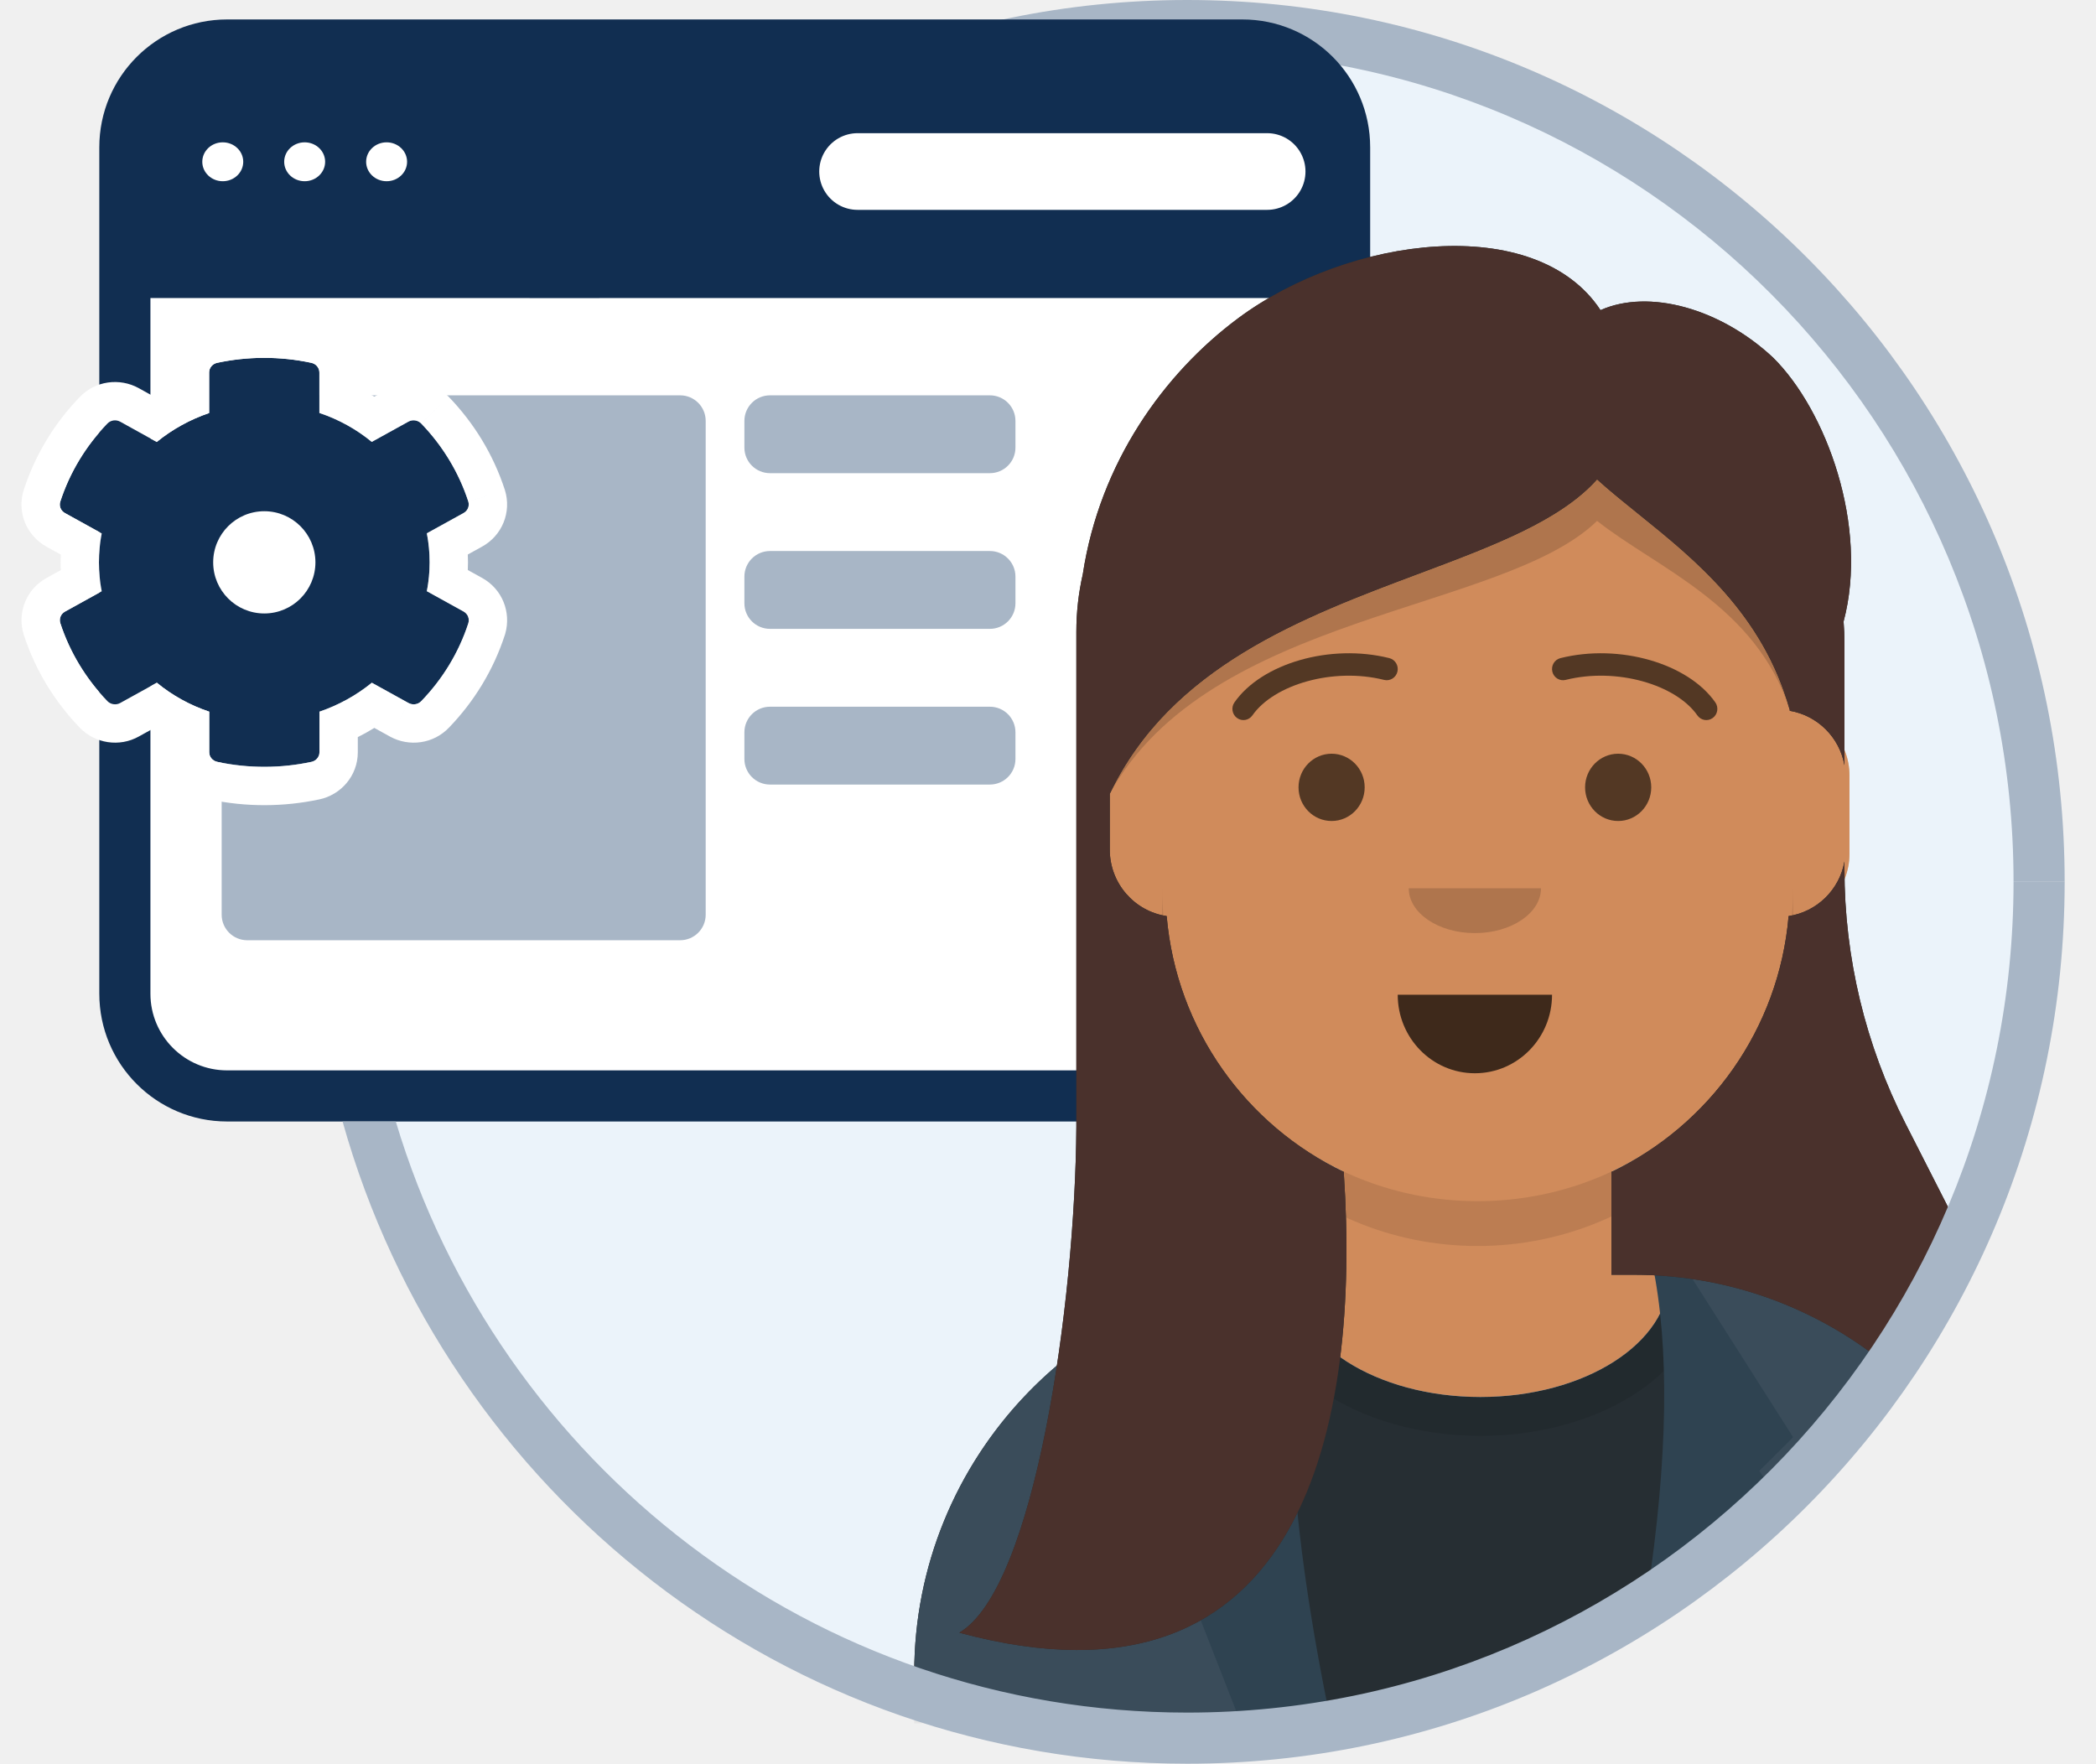
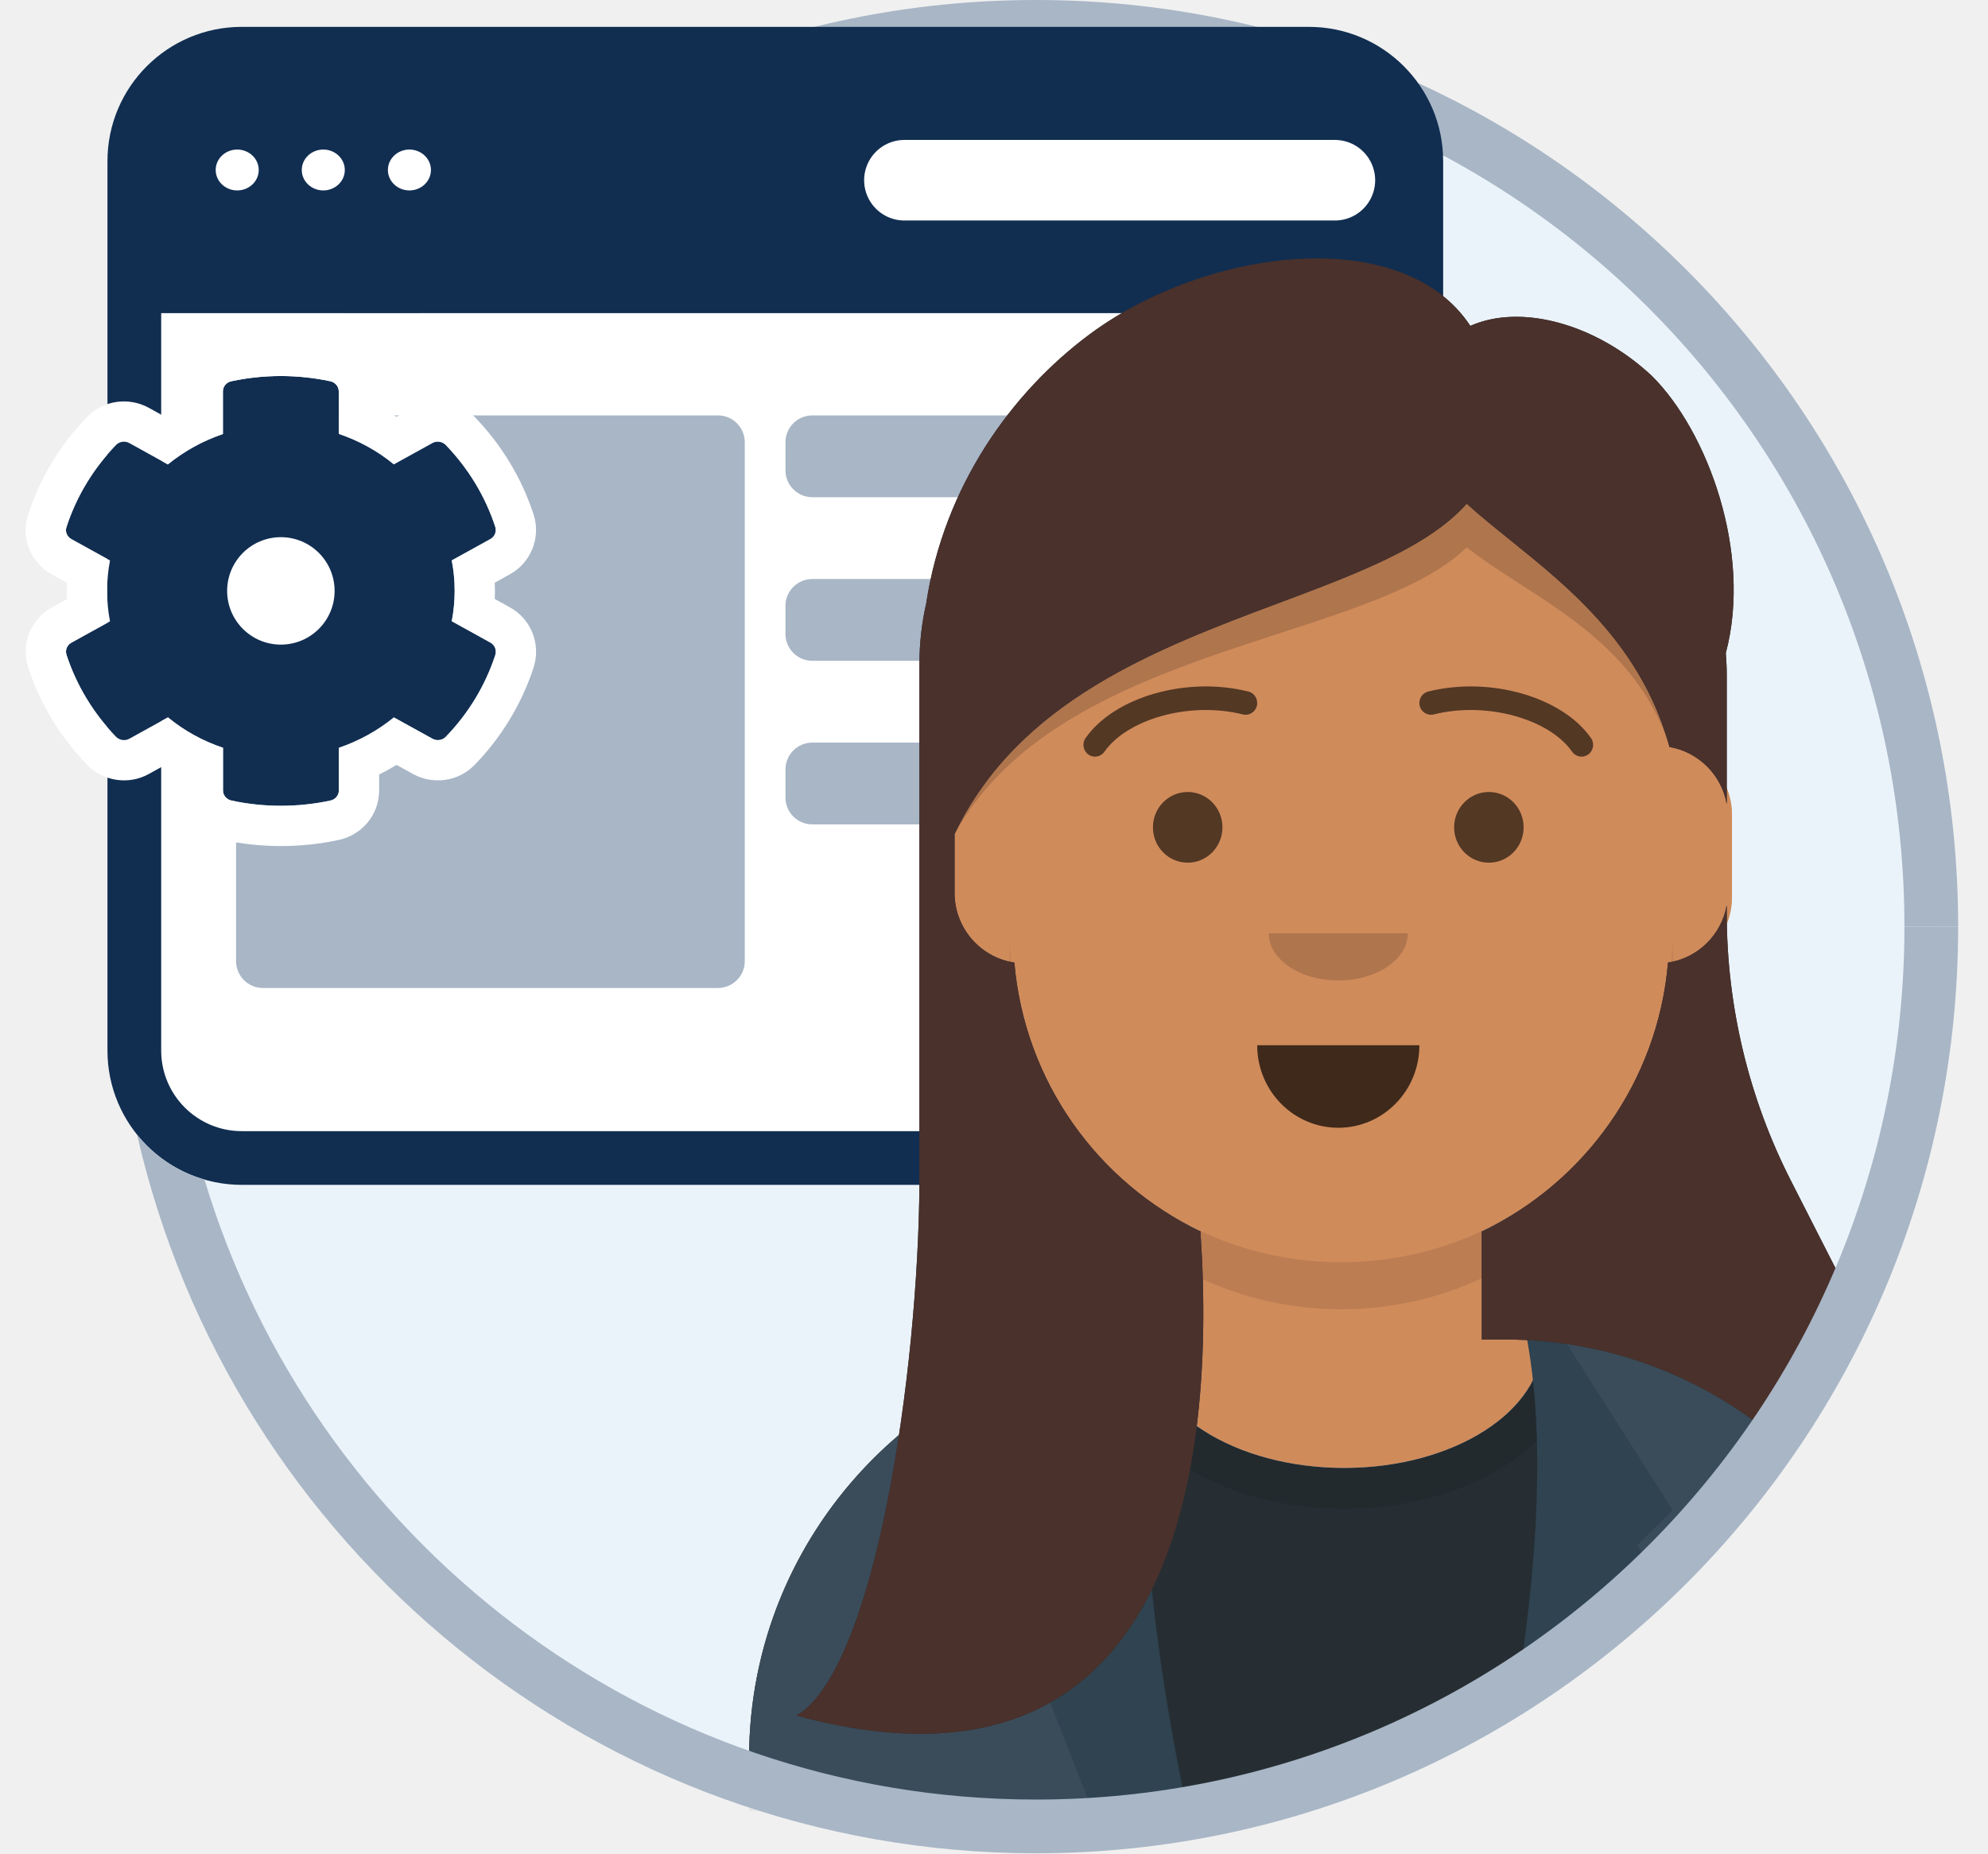
- <svg xmlns="http://www.w3.org/2000/svg" width="82" height="69" viewBox="0 0 82 69" fill="none">
-   <ellipse cx="46.446" cy="34.5" rx="33.327" ry="33.5" fill="#EBF3FA" />
-   <path fill-rule="evenodd" clip-rule="evenodd" d="M12.119 34.5C12.119 15.451 27.483 0 46.446 0C65.41 0 80.774 15.451 80.774 34.5H78.774C78.774 16.546 64.295 2 46.446 2C28.597 2 14.119 16.546 14.119 34.5H12.119Z" fill="#A8B6C6" />
-   <path d="M4.885 11.659H51.846V37.874C51.846 40.636 49.607 42.874 46.846 42.874H9.885C7.123 42.874 4.885 40.636 4.885 37.874V11.659Z" fill="white" />
-   <rect x="4.885" y="1.761" width="47.719" height="41.114" rx="4" stroke="#112E51" stroke-width="2" />
-   <path d="M4.885 6.761C4.885 4 7.124 1.761 9.885 1.761H47.604C50.365 1.761 52.604 4 52.604 6.761V11.659H4.885V6.761Z" fill="#112E51" />
-   <ellipse cx="8.715" cy="6.329" rx="0.801" ry="0.761" fill="white" />
-   <ellipse cx="11.919" cy="6.329" rx="0.801" ry="0.761" fill="white" />
-   <ellipse cx="15.125" cy="6.329" rx="0.801" ry="0.761" fill="white" />
-   <path d="M33.55 6.71H49.573" stroke="white" stroke-width="3" stroke-linecap="round" />
-   <rect width="18.936" height="21.318" rx="1" transform="matrix(1 0 0 -1 8.67212 36.7841)" fill="#A8B6C6" />
-   <rect width="10.604" height="3.045" rx="1" transform="matrix(1 0 0 -1 29.1226 30.6932)" fill="#A8B6C6" />
-   <rect width="10.604" height="3.045" rx="1" transform="matrix(1 0 0 -1 29.1226 24.6021)" fill="#A8B6C6" />
-   <rect width="10.604" height="3.045" rx="1" transform="matrix(1 0 0 -1 29.1226 18.5113)" fill="#A8B6C6" />
-   <mask id="path-14-outside-1" maskUnits="userSpaceOnUse" x="0.34" y="12" width="20" height="20" fill="black">
-     <rect fill="white" x="0.34" y="12" width="20" height="20" />
-     <path d="M18.136 23.923L16.7 23.129C16.845 22.381 16.845 21.613 16.7 20.864L18.136 20.071C18.301 19.981 18.375 19.794 18.321 19.619C17.947 18.471 17.31 17.432 16.478 16.568C16.35 16.436 16.141 16.403 15.979 16.494L14.544 17.287C13.941 16.79 13.246 16.407 12.495 16.155V14.571C12.495 14.39 12.363 14.232 12.178 14.194C10.941 13.929 9.674 13.942 8.498 14.194C8.313 14.232 8.182 14.39 8.182 14.571V16.158C7.434 16.413 6.739 16.797 6.133 17.29L4.701 16.497C4.536 16.407 4.33 16.436 4.202 16.571C3.37 17.432 2.733 18.471 2.359 19.623C2.302 19.797 2.379 19.984 2.544 20.074L3.98 20.868C3.835 21.616 3.835 22.384 3.98 23.132L2.544 23.926C2.379 24.016 2.305 24.203 2.359 24.377C2.733 25.526 3.37 26.564 4.202 27.429C4.33 27.561 4.539 27.593 4.701 27.503L6.136 26.71C6.739 27.206 7.434 27.59 8.185 27.842V29.429C8.185 29.61 8.316 29.768 8.502 29.806C9.738 30.071 11.005 30.058 12.181 29.806C12.367 29.768 12.498 29.61 12.498 29.429V27.842C13.246 27.587 13.941 27.203 14.547 26.71L15.982 27.503C16.148 27.593 16.353 27.564 16.481 27.429C17.314 26.568 17.95 25.529 18.324 24.377C18.375 24.2 18.301 24.013 18.136 23.923Z" />
+ <svg xmlns="http://www.w3.org/2000/svg" width="74" height="69" viewBox="0 0 74 69" fill="none">
+   <ellipse cx="38.561" cy="34.5" rx="33.327" ry="33.5" fill="#EBF3FA" />
+   <path fill-rule="evenodd" clip-rule="evenodd" d="M4.234 34.5C4.234 15.451 19.598 0 38.561 0C57.525 0 72.889 15.451 72.889 34.5H70.889C70.889 16.546 56.41 2 38.561 2C20.712 2 6.234 16.546 6.234 34.5H4.234Z" fill="#A8B6C6" />
+   <path d="M5 11.659H51.961V37.875C51.961 40.636 49.722 42.875 46.961 42.875H10C7.238 42.875 5 40.636 5 37.875V11.659Z" fill="white" />
+   <path fill-rule="evenodd" clip-rule="evenodd" d="M4 6C4 3.239 6.239 1 9 1H48.719C51.48 1 53.719 3.239 53.719 6V39.114C53.719 41.875 51.48 44.114 48.719 44.114H9C6.239 44.114 4 41.875 4 39.114V6ZM9 3C7.343 3 6 4.343 6 6V39.114C6 40.77 7.343 42.114 9 42.114H48.719C50.376 42.114 51.719 40.77 51.719 39.114V6C51.719 4.343 50.376 3 48.719 3H9Z" fill="#112E51" />
+   <path d="M5 6.761C5 4 7.239 1.761 10 1.761H47.719C50.48 1.761 52.719 4 52.719 6.761V11.659H5V6.761Z" fill="#112E51" />
+   <ellipse cx="8.83" cy="6.329" rx="0.801" ry="0.761" fill="white" />
+   <ellipse cx="12.034" cy="6.329" rx="0.801" ry="0.761" fill="white" />
+   <ellipse cx="15.24" cy="6.329" rx="0.801" ry="0.761" fill="white" />
+   <path d="M33.666 6.71H49.688" stroke="white" stroke-width="3" stroke-linecap="round" />
+   <rect width="18.936" height="21.318" rx="1" transform="matrix(1 0 0 -1 8.78711 36.7842)" fill="#A8B6C6" />
+   <rect width="10.604" height="3.045" rx="1" transform="matrix(1 0 0 -1 29.2375 30.6932)" fill="#A8B6C6" />
+   <rect width="10.604" height="3.045" rx="1" transform="matrix(1 0 0 -1 29.2375 24.6022)" fill="#A8B6C6" />
+   <rect width="10.604" height="3.045" rx="1" transform="matrix(1 0 0 -1 29.2375 18.5114)" fill="#A8B6C6" />
+   <mask id="path-14-outside-1" maskUnits="userSpaceOnUse" x="0.455" y="12" width="20" height="20" fill="black">
+     <rect fill="white" x="0.455" y="12" width="20" height="20" />
+     <path d="M18.251 23.923L16.815 23.129C16.96 22.381 16.96 21.613 16.815 20.864L18.251 20.071C18.416 19.981 18.49 19.794 18.436 19.619C18.062 18.471 17.425 17.432 16.593 16.568C16.465 16.436 16.256 16.403 16.094 16.494L14.659 17.287C14.055 16.79 13.361 16.407 12.61 16.155V14.571C12.61 14.39 12.478 14.232 12.293 14.194C11.056 13.929 9.789 13.942 8.613 14.194C8.428 14.232 8.297 14.39 8.297 14.571V16.158C7.549 16.413 6.854 16.797 6.248 17.29L4.816 16.497C4.651 16.407 4.445 16.436 4.317 16.571C3.485 17.432 2.848 18.471 2.474 19.623C2.417 19.797 2.494 19.984 2.659 20.074L4.095 20.868C3.95 21.616 3.95 22.384 4.095 23.132L2.659 23.926C2.494 24.016 2.42 24.203 2.474 24.377C2.848 25.526 3.485 26.564 4.317 27.429C4.445 27.561 4.654 27.593 4.816 27.503L6.251 26.71C6.854 27.206 7.549 27.59 8.3 27.842V29.429C8.3 29.61 8.431 29.768 8.617 29.806C9.853 30.071 11.12 30.058 12.296 29.806C12.482 29.768 12.613 29.61 12.613 29.429V27.842C13.361 27.587 14.055 27.203 14.662 26.71L16.098 27.503C16.263 27.593 16.468 27.564 16.596 27.429C17.428 26.568 18.065 25.529 18.439 24.377C18.49 24.2 18.416 24.013 18.251 23.923Z" />
  </mask>
-   <path d="M18.136 23.923L16.7 23.129C16.845 22.381 16.845 21.613 16.7 20.864L18.136 20.071C18.301 19.981 18.375 19.794 18.321 19.619C17.947 18.471 17.31 17.432 16.478 16.568C16.35 16.436 16.141 16.403 15.979 16.494L14.544 17.287C13.941 16.79 13.246 16.407 12.495 16.155V14.571C12.495 14.39 12.363 14.232 12.178 14.194C10.941 13.929 9.674 13.942 8.498 14.194C8.313 14.232 8.182 14.39 8.182 14.571V16.158C7.434 16.413 6.739 16.797 6.133 17.29L4.701 16.497C4.536 16.407 4.33 16.436 4.202 16.571C3.37 17.432 2.733 18.471 2.359 19.623C2.302 19.797 2.379 19.984 2.544 20.074L3.98 20.868C3.835 21.616 3.835 22.384 3.98 23.132L2.544 23.926C2.379 24.016 2.305 24.203 2.359 24.377C2.733 25.526 3.37 26.564 4.202 27.429C4.33 27.561 4.539 27.593 4.701 27.503L6.136 26.71C6.739 27.206 7.434 27.59 8.185 27.842V29.429C8.185 29.61 8.316 29.768 8.502 29.806C9.738 30.071 11.005 30.058 12.181 29.806C12.367 29.768 12.498 29.61 12.498 29.429V27.842C13.246 27.587 13.941 27.203 14.547 26.71L15.982 27.503C16.148 27.593 16.353 27.564 16.481 27.429C17.314 26.568 17.95 25.529 18.324 24.377C18.375 24.2 18.301 24.013 18.136 23.923Z" fill="#112E51" />
-   <path d="M18.136 23.923L17.41 25.235L17.416 25.238L18.136 23.923ZM16.7 23.129L15.228 22.844L15.02 23.914L15.975 24.442L16.7 23.129ZM16.7 20.864L15.975 19.552L15.02 20.079L15.228 21.15L16.7 20.864ZM18.136 20.071L17.416 18.755L17.41 18.758L18.136 20.071ZM18.321 19.619L19.754 19.176L19.751 19.165L19.747 19.155L18.321 19.619ZM16.478 16.568L17.558 15.527L17.555 15.524L16.478 16.568ZM15.979 16.494L16.705 17.806L16.71 17.803L15.979 16.494ZM14.544 17.287L13.59 18.445L14.377 19.093L15.269 18.6L14.544 17.287ZM12.495 16.155H10.995V17.235L12.019 17.577L12.495 16.155ZM12.178 14.194L11.864 15.66L11.871 15.662L12.178 14.194ZM8.498 14.194L8.805 15.662L8.812 15.66L8.498 14.194ZM8.182 16.158L8.665 17.578L9.682 17.232V16.158H8.182ZM6.133 17.29L5.406 18.602L6.293 19.094L7.08 18.454L6.133 17.29ZM4.701 16.497L5.428 15.185L5.421 15.181L4.701 16.497ZM4.202 16.571L5.281 17.613L5.286 17.607L5.292 17.601L4.202 16.571ZM2.359 19.623L3.784 20.091L3.785 20.086L2.359 19.623ZM2.544 20.074L3.27 18.761L3.264 18.758L2.544 20.074ZM3.98 20.868L5.452 21.153L5.66 20.082L4.705 19.555L3.98 20.868ZM3.98 23.132L4.705 24.445L5.66 23.918L5.452 22.847L3.98 23.132ZM2.544 23.926L3.264 25.242L3.27 25.239L2.544 23.926ZM2.359 24.377L0.926 24.821L0.929 24.831L0.933 24.842L2.359 24.377ZM4.202 27.429L3.121 28.469L3.124 28.472L4.202 27.429ZM4.701 27.503L3.975 26.19L3.969 26.194L4.701 27.503ZM6.136 26.71L7.09 25.552L6.303 24.904L5.411 25.397L6.136 26.71ZM8.185 27.842H9.685V26.762L8.661 26.419L8.185 27.842ZM8.502 29.806L8.816 28.34L8.808 28.338L8.502 29.806ZM12.181 29.806L11.875 28.338L11.868 28.34L12.181 29.806ZM12.498 27.842L12.014 26.422L10.998 26.768V27.842H12.498ZM14.547 26.71L15.273 25.397L14.386 24.907L13.6 25.546L14.547 26.71ZM15.982 27.503L15.257 28.816L15.263 28.819L15.982 27.503ZM16.481 27.429L15.403 26.387L15.397 26.393L15.391 26.399L16.481 27.429ZM18.324 24.377L19.751 24.841L19.759 24.815L19.767 24.788L18.324 24.377ZM18.861 22.61L17.426 21.816L15.975 24.442L17.41 25.235L18.861 22.61ZM18.173 23.414C18.354 22.477 18.354 21.516 18.173 20.579L15.228 21.15C15.336 21.71 15.336 22.284 15.228 22.844L18.173 23.414ZM17.426 22.177L18.861 21.384L17.41 18.758L15.975 19.552L17.426 22.177ZM18.856 21.387C19.645 20.955 20.02 20.034 19.754 19.176L16.888 20.063C16.73 19.554 16.957 19.006 17.416 18.755L18.856 21.387ZM19.747 19.155C19.3 17.782 18.542 16.549 17.558 15.527L15.397 17.608C16.079 18.316 16.594 19.16 16.895 20.084L19.747 19.155ZM17.555 15.524C16.96 14.909 16.01 14.758 15.248 15.184L16.71 17.803C16.272 18.048 15.739 17.962 15.4 17.611L17.555 15.524ZM15.253 15.181L13.818 15.974L15.269 18.6L16.705 17.806L15.253 15.181ZM15.497 16.129C14.751 15.514 13.894 15.042 12.971 14.732L12.019 17.577C12.598 17.771 13.13 18.066 13.59 18.445L15.497 16.129ZM13.995 16.155V14.571H10.995V16.155H13.995ZM13.995 14.571C13.995 13.643 13.329 12.902 12.485 12.725L11.871 15.662C11.398 15.563 10.995 15.137 10.995 14.571H13.995ZM12.492 12.727C11.043 12.417 9.562 12.432 8.185 12.727L8.812 15.66C9.787 15.452 10.84 15.441 11.864 15.66L12.492 12.727ZM8.192 12.725C7.348 12.902 6.682 13.643 6.682 14.571H9.682C9.682 15.137 9.278 15.563 8.805 15.662L8.192 12.725ZM6.682 14.571V16.158H9.682V14.571H6.682ZM7.698 14.738C6.783 15.05 5.932 15.52 5.186 16.127L7.08 18.454C7.547 18.073 8.084 17.776 8.665 17.578L7.698 14.738ZM6.86 15.978L5.428 15.185L3.974 17.809L5.406 18.602L6.86 15.978ZM5.421 15.181C4.682 14.777 3.727 14.89 3.112 15.541L5.292 17.601C4.933 17.981 4.389 18.036 3.981 17.813L5.421 15.181ZM3.123 15.529C2.138 16.548 1.379 17.783 0.932 19.159L3.785 20.086C4.087 19.159 4.601 18.316 5.281 17.613L3.123 15.529ZM0.934 19.154C0.639 20.05 1.057 20.971 1.824 21.39L3.264 18.758C3.701 18.997 3.964 19.544 3.784 20.091L0.934 19.154ZM1.818 21.387L3.254 22.18L4.705 19.555L3.27 18.761L1.818 21.387ZM2.507 20.583C2.326 21.519 2.326 22.481 2.507 23.417L5.452 22.847C5.344 22.287 5.344 21.713 5.452 21.153L2.507 20.583ZM3.254 21.82L1.818 22.613L3.27 25.239L4.705 24.445L3.254 21.82ZM1.824 22.61C1.035 23.041 0.66 23.963 0.926 24.821L3.792 23.934C3.949 24.443 3.723 24.991 3.264 25.242L1.824 22.61ZM0.933 24.842C1.38 26.215 2.138 27.448 3.121 28.469L5.283 26.389C4.601 25.681 4.086 24.837 3.785 23.913L0.933 24.842ZM3.124 28.472C3.72 29.087 4.67 29.239 5.432 28.813L3.969 26.194C4.408 25.948 4.94 26.035 5.28 26.386L3.124 28.472ZM5.426 28.816L6.862 28.022L5.411 25.397L3.975 26.19L5.426 28.816ZM5.183 27.867C5.929 28.482 6.785 28.955 7.709 29.264L8.661 26.419C8.082 26.226 7.55 25.93 7.09 25.552L5.183 27.867ZM6.685 27.842V29.429H9.685V27.842H6.685ZM6.685 29.429C6.685 30.357 7.351 31.099 8.195 31.275L8.808 28.338C9.282 28.437 9.685 28.863 9.685 29.429H6.685ZM8.188 31.273C9.637 31.583 11.118 31.568 12.495 31.273L11.868 28.34C10.893 28.548 9.84 28.559 8.816 28.34L8.188 31.273ZM12.488 31.275C13.332 31.099 13.998 30.357 13.998 29.429H10.998C10.998 28.863 11.402 28.437 11.875 28.338L12.488 31.275ZM13.998 29.429V27.842H10.998V29.429H13.998ZM12.982 29.262C13.897 28.95 14.748 28.48 15.494 27.873L13.6 25.546C13.133 25.927 12.596 26.224 12.014 26.422L12.982 29.262ZM13.821 28.022L15.257 28.816L16.708 26.19L15.273 25.397L13.821 28.022ZM15.263 28.819C16.001 29.223 16.956 29.11 17.571 28.459L15.391 26.399C15.75 26.019 16.294 25.964 16.702 26.187L15.263 28.819ZM17.56 28.471C18.545 27.452 19.304 26.217 19.751 24.841L16.898 23.914C16.597 24.841 16.082 25.684 15.403 26.387L17.56 28.471ZM19.767 24.788C20.004 23.956 19.653 23.043 18.856 22.607L17.416 25.238C16.949 24.983 16.746 24.444 16.882 23.966L19.767 24.788Z" fill="white" mask="url(#path-14-outside-1)" />
-   <circle cx="10.34" cy="22" r="2" fill="white" />
-   <path fill-rule="evenodd" clip-rule="evenodd" d="M63.098 49.842V45.812C66.897 44.017 69.628 40.349 70.084 36.008C71.368 35.828 72.355 34.731 72.355 33.404V30.336C72.355 29.033 71.402 27.951 70.151 27.742V26.391C70.151 19.613 64.625 14.118 57.808 14.118C50.991 14.118 45.465 19.613 45.465 26.391V27.742C44.214 27.951 43.261 29.033 43.261 30.336V33.404C43.261 34.731 44.249 35.828 45.532 36.008C45.988 40.349 48.719 44.017 52.518 45.812V49.842H51.637C42.872 49.842 35.767 56.907 35.767 65.622V66.307L38.986 67.594H51.368C58.676 66.144 67.94 62.09 73.968 53.359C71.24 51.16 67.765 49.842 63.98 49.842H63.098Z" fill="#D0C6AC" />
-   <mask id="mask0" mask-type="alpha" maskUnits="userSpaceOnUse" x="35" y="14" width="45" height="54">
-     <path fill-rule="evenodd" clip-rule="evenodd" d="M63.098 45.812V49.842H63.98V49.842C72.744 49.842 79.849 56.907 79.849 65.622V67.594H35.767V65.622C35.767 56.907 42.872 49.842 51.637 49.842V49.842H52.518V45.812C48.719 44.017 45.988 40.349 45.532 36.008C44.249 35.828 43.261 34.731 43.261 33.404V30.336C43.261 29.033 44.214 27.951 45.465 27.742V26.391V26.391C45.465 19.613 50.991 14.118 57.808 14.118V14.118V14.118C64.625 14.118 70.151 19.613 70.151 26.391V27.742C71.402 27.951 72.355 29.033 72.355 30.336V33.404C72.355 34.731 71.368 35.828 70.084 36.008C69.628 40.349 66.897 44.017 63.098 45.812Z" fill="white" />
+   <path d="M18.251 23.923L16.815 23.129C16.96 22.381 16.96 21.613 16.815 20.864L18.251 20.071C18.416 19.981 18.49 19.794 18.436 19.619C18.062 18.471 17.425 17.432 16.593 16.568C16.465 16.436 16.256 16.403 16.094 16.494L14.659 17.287C14.055 16.79 13.361 16.407 12.61 16.155V14.571C12.61 14.39 12.478 14.232 12.293 14.194C11.056 13.929 9.789 13.942 8.613 14.194C8.428 14.232 8.297 14.39 8.297 14.571V16.158C7.549 16.413 6.854 16.797 6.248 17.29L4.816 16.497C4.651 16.407 4.445 16.436 4.317 16.571C3.485 17.432 2.848 18.471 2.474 19.623C2.417 19.797 2.494 19.984 2.659 20.074L4.095 20.868C3.95 21.616 3.95 22.384 4.095 23.132L2.659 23.926C2.494 24.016 2.42 24.203 2.474 24.377C2.848 25.526 3.485 26.564 4.317 27.429C4.445 27.561 4.654 27.593 4.816 27.503L6.251 26.71C6.854 27.206 7.549 27.59 8.3 27.842V29.429C8.3 29.61 8.431 29.768 8.617 29.806C9.853 30.071 11.12 30.058 12.296 29.806C12.482 29.768 12.613 29.61 12.613 29.429V27.842C13.361 27.587 14.055 27.203 14.662 26.71L16.098 27.503C16.263 27.593 16.468 27.564 16.596 27.429C17.428 26.568 18.065 25.529 18.439 24.377C18.49 24.2 18.416 24.013 18.251 23.923Z" fill="#112E51" />
+   <path d="M18.251 23.923L17.525 25.235L17.531 25.238L18.251 23.923ZM16.815 23.129L15.343 22.844L15.135 23.914L16.09 24.442L16.815 23.129ZM16.815 20.864L16.09 19.552L15.135 20.079L15.343 21.15L16.815 20.864ZM18.251 20.071L17.531 18.755L17.525 18.758L18.251 20.071ZM18.436 19.619L19.869 19.176L19.866 19.165L19.862 19.155L18.436 19.619ZM16.593 16.568L17.673 15.527L17.671 15.524L16.593 16.568ZM16.094 16.494L16.82 17.806L16.825 17.803L16.094 16.494ZM14.659 17.287L13.705 18.445L14.492 19.093L15.384 18.6L14.659 17.287ZM12.61 16.155H11.11V17.235L12.134 17.577L12.61 16.155ZM12.293 14.194L11.979 15.66L11.986 15.662L12.293 14.194ZM8.613 14.194L8.92 15.662L8.927 15.66L8.613 14.194ZM8.297 16.158L8.78 17.578L9.797 17.232V16.158H8.297ZM6.248 17.29L5.521 18.602L6.408 19.094L7.195 18.454L6.248 17.29ZM4.816 16.497L5.543 15.185L5.536 15.181L4.816 16.497ZM4.317 16.571L5.396 17.613L5.401 17.607L5.407 17.601L4.317 16.571ZM2.474 19.623L3.899 20.091L3.9 20.086L2.474 19.623ZM2.659 20.074L3.385 18.761L3.379 18.758L2.659 20.074ZM4.095 20.868L5.567 21.153L5.775 20.082L4.82 19.555L4.095 20.868ZM4.095 23.132L4.82 24.445L5.775 23.918L5.567 22.847L4.095 23.132ZM2.659 23.926L3.379 25.242L3.385 25.239L2.659 23.926ZM2.474 24.377L1.041 24.821L1.044 24.831L1.048 24.842L2.474 24.377ZM4.317 27.429L3.236 28.469L3.239 28.472L4.317 27.429ZM4.816 27.503L4.09 26.19L4.084 26.194L4.816 27.503ZM6.251 26.71L7.205 25.552L6.418 24.904L5.526 25.397L6.251 26.71ZM8.3 27.842H9.8V26.762L8.776 26.419L8.3 27.842ZM8.617 29.806L8.931 28.34L8.923 28.338L8.617 29.806ZM12.296 29.806L11.99 28.338L11.983 28.34L12.296 29.806ZM12.613 27.842L12.13 26.422L11.113 26.768V27.842H12.613ZM14.662 26.71L15.388 25.397L14.501 24.907L13.715 25.546L14.662 26.71ZM16.098 27.503L15.372 28.816L15.378 28.819L16.098 27.503ZM16.596 27.429L15.518 26.387L15.512 26.393L15.506 26.399L16.596 27.429ZM18.439 24.377L19.866 24.841L19.875 24.815L19.882 24.788L18.439 24.377ZM18.976 22.61L17.541 21.816L16.09 24.442L17.525 25.235L18.976 22.61ZM18.288 23.414C18.469 22.477 18.469 21.516 18.288 20.579L15.343 21.15C15.451 21.71 15.451 22.284 15.343 22.844L18.288 23.414ZM17.541 22.177L18.976 21.384L17.525 18.758L16.09 19.552L17.541 22.177ZM18.971 21.387C19.76 20.955 20.134 20.034 19.869 19.176L17.003 20.063C16.846 19.554 17.072 19.006 17.531 18.755L18.971 21.387ZM19.862 19.155C19.415 17.782 18.657 16.549 17.673 15.527L15.512 17.608C16.194 18.316 16.709 19.16 17.01 20.084L19.862 19.155ZM17.671 15.524C17.075 14.909 16.125 14.758 15.363 15.184L16.825 17.803C16.387 18.048 15.854 17.962 15.515 17.611L17.671 15.524ZM15.368 15.181L13.933 15.974L15.384 18.6L16.82 17.806L15.368 15.181ZM15.612 16.129C14.866 15.514 14.009 15.042 13.086 14.732L12.134 17.577C12.713 17.771 13.245 18.066 13.705 18.445L15.612 16.129ZM14.11 16.155V14.571H11.11V16.155H14.11ZM14.11 14.571C14.11 13.643 13.444 12.902 12.6 12.725L11.986 15.662C11.513 15.563 11.11 15.137 11.11 14.571H14.11ZM12.607 12.727C11.158 12.417 9.677 12.432 8.3 12.727L8.927 15.66C9.902 15.452 10.955 15.441 11.979 15.66L12.607 12.727ZM8.307 12.725C7.463 12.902 6.797 13.643 6.797 14.571H9.797C9.797 15.137 9.393 15.563 8.92 15.662L8.307 12.725ZM6.797 14.571V16.158H9.797V14.571H6.797ZM7.813 14.738C6.898 15.05 6.047 15.52 5.301 16.127L7.195 18.454C7.662 18.073 8.199 17.776 8.78 17.578L7.813 14.738ZM6.975 15.978L5.543 15.185L4.089 17.809L5.521 18.602L6.975 15.978ZM5.536 15.181C4.797 14.777 3.842 14.89 3.227 15.541L5.407 17.601C5.048 17.981 4.504 18.036 4.096 17.813L5.536 15.181ZM3.238 15.529C2.253 16.548 1.494 17.783 1.047 19.159L3.9 20.086C4.202 19.159 4.716 18.316 5.396 17.613L3.238 15.529ZM1.049 19.154C0.754 20.05 1.172 20.971 1.939 21.39L3.379 18.758C3.816 18.997 4.079 19.544 3.899 20.091L1.049 19.154ZM1.933 21.387L3.369 22.18L4.82 19.555L3.385 18.761L1.933 21.387ZM2.622 20.583C2.441 21.519 2.441 22.481 2.622 23.417L5.567 22.847C5.459 22.287 5.459 21.713 5.567 21.153L2.622 20.583ZM3.369 21.82L1.933 22.613L3.385 25.239L4.82 24.445L3.369 21.82ZM1.939 22.61C1.15 23.041 0.775 23.963 1.041 24.821L3.907 23.934C4.064 24.443 3.838 24.991 3.379 25.242L1.939 22.61ZM1.048 24.842C1.495 26.215 2.253 27.448 3.236 28.469L5.398 26.389C4.716 25.681 4.201 24.837 3.9 23.913L1.048 24.842ZM3.239 28.472C3.835 29.087 4.785 29.239 5.547 28.813L4.084 26.194C4.523 25.948 5.055 26.035 5.395 26.386L3.239 28.472ZM5.541 28.816L6.977 28.022L5.526 25.397L4.09 26.19L5.541 28.816ZM5.298 27.867C6.044 28.482 6.9 28.955 7.824 29.264L8.776 26.419C8.197 26.226 7.665 25.93 7.205 25.552L5.298 27.867ZM6.8 27.842V29.429H9.8V27.842H6.8ZM6.8 29.429C6.8 30.357 7.466 31.099 8.31 31.275L8.923 28.338C9.397 28.437 9.8 28.863 9.8 29.429H6.8ZM8.303 31.273C9.752 31.583 11.233 31.568 12.61 31.273L11.983 28.34C11.008 28.548 9.955 28.559 8.931 28.34L8.303 31.273ZM12.603 31.275C13.447 31.099 14.113 30.357 14.113 29.429H11.113C11.113 28.863 11.517 28.437 11.99 28.338L12.603 31.275ZM14.113 29.429V27.842H11.113V29.429H14.113ZM13.097 29.262C14.012 28.95 14.863 28.48 15.609 27.873L13.715 25.546C13.248 25.927 12.711 26.224 12.13 26.422L13.097 29.262ZM13.936 28.022L15.372 28.816L16.823 26.19L15.388 25.397L13.936 28.022ZM15.378 28.819C16.116 29.223 17.071 29.11 17.686 28.459L15.506 26.399C15.865 26.019 16.409 25.964 16.817 26.187L15.378 28.819ZM17.675 28.471C18.66 27.452 19.419 26.217 19.866 24.841L17.013 23.914C16.712 24.841 16.197 25.684 15.518 26.387L17.675 28.471ZM19.882 24.788C20.119 23.956 19.768 23.043 18.971 22.607L17.531 25.238C17.064 24.983 16.861 24.444 16.997 23.966L19.882 24.788Z" fill="white" mask="url(#path-14-outside-1)" />
+   <circle cx="10.455" cy="22" r="2" fill="white" />
+   <path fill-rule="evenodd" clip-rule="evenodd" d="M55.213 49.842V45.812C59.012 44.017 61.743 40.349 62.199 36.009C63.483 35.828 64.47 34.731 64.47 33.405V30.336C64.47 29.033 63.517 27.951 62.266 27.743V26.391C62.266 19.613 56.74 14.118 49.923 14.118C43.107 14.118 37.581 19.613 37.581 26.391V27.743C36.33 27.951 35.376 29.033 35.376 30.336V33.405C35.376 34.731 36.364 35.828 37.648 36.009C38.103 40.349 40.834 44.017 44.634 45.812V49.842H43.752C34.987 49.842 27.883 56.907 27.883 65.622V66.307L31.101 67.595H43.483C50.791 66.144 60.056 62.09 66.083 53.359C63.355 51.16 59.88 49.842 56.095 49.842H55.213Z" fill="#D0C6AC" />
+   <mask id="mask0" mask-type="alpha" maskUnits="userSpaceOnUse" x="27" y="14" width="45" height="54">
+     <path fill-rule="evenodd" clip-rule="evenodd" d="M55.213 45.812V49.842H56.095V49.842C64.859 49.842 71.964 56.907 71.964 65.622V67.595H27.883V65.622C27.883 56.907 34.987 49.842 43.752 49.842V49.842H44.634V45.812C40.834 44.017 38.103 40.349 37.648 36.009C36.364 35.828 35.376 34.731 35.376 33.405V30.336C35.376 29.033 36.33 27.951 37.581 27.743V26.391V26.391C37.581 19.613 43.107 14.118 49.923 14.118V14.118V14.118C56.74 14.118 62.266 19.613 62.266 26.391V27.743C63.517 27.951 64.47 29.033 64.47 30.336V33.405C64.47 34.731 63.483 35.828 62.199 36.009C61.743 40.349 59.012 44.017 55.213 45.812Z" fill="white" />
  </mask>
  <g mask="url(#mask0)">
-     <path fill-rule="evenodd" clip-rule="evenodd" d="M86.902 14.118H28.714V67.594H35V66L38.986 67.594H51.368C62.229 65.439 77.411 57.532 79.866 37.07H81.7V67.594H86.902V14.118Z" fill="#D08B5B" />
+     <path fill-rule="evenodd" clip-rule="evenodd" d="M79.017 14.118H20.83V67.594H27.115V66L31.101 67.594H43.483C54.344 65.439 69.526 57.532 71.981 37.071H73.815V67.594H79.017V14.118Z" fill="#D08B5B" />
  </g>
-   <mask id="mask1" mask-type="alpha" maskUnits="userSpaceOnUse" x="35" y="14" width="45" height="54">
-     <path fill-rule="evenodd" clip-rule="evenodd" d="M63.098 45.812V49.842H63.98V49.842C72.744 49.842 79.849 56.907 79.849 65.622V67.594H35.767V65.622C35.767 56.907 42.872 49.842 51.637 49.842V49.842H52.518V45.812C48.719 44.017 45.988 40.349 45.532 36.008C44.249 35.828 43.261 34.731 43.261 33.404V30.336C43.261 29.033 44.214 27.951 45.465 27.742V26.391V26.391C45.465 19.613 50.991 14.118 57.808 14.118V14.118V14.118C64.625 14.118 70.151 19.613 70.151 26.391V27.742C71.402 27.951 72.355 29.033 72.355 30.336V33.404C72.355 34.731 71.368 35.828 70.084 36.008C69.628 40.349 66.897 44.017 63.098 45.812Z" fill="white" />
+   <mask id="mask1" mask-type="alpha" maskUnits="userSpaceOnUse" x="27" y="14" width="45" height="54">
+     <path fill-rule="evenodd" clip-rule="evenodd" d="M55.213 45.812V49.842H56.095V49.842C64.859 49.842 71.964 56.907 71.964 65.622V67.595H27.883V65.622C27.883 56.907 34.987 49.842 43.752 49.842V49.842H44.634V45.812C40.834 44.017 38.103 40.349 37.648 36.009C36.364 35.828 35.376 34.731 35.376 33.405V30.336C35.376 29.033 36.33 27.951 37.581 27.743V26.391V26.391C37.581 19.613 43.107 14.118 49.923 14.118V14.118V14.118C56.74 14.118 62.266 19.613 62.266 26.391V27.743C63.517 27.951 64.47 29.033 64.47 30.336V33.405C64.47 34.731 63.483 35.828 62.199 36.009C61.743 40.349 59.012 44.017 55.213 45.812Z" fill="white" />
  </mask>
  <g mask="url(#mask1)">
-     <path d="M70.151 31.432V36.472C70.151 43.251 64.625 48.746 57.808 48.746C50.991 48.746 45.465 43.251 45.465 36.472V31.432V34.719C45.465 41.498 50.991 46.992 57.808 46.992C64.625 46.992 70.151 41.498 70.151 34.719V31.432Z" fill="black" fill-opacity="0.1" />
+     <path d="M62.266 31.432V36.473C62.266 43.251 56.74 48.746 49.923 48.746C43.107 48.746 37.581 43.251 37.581 36.473V31.432V34.719C37.581 41.498 43.107 46.993 49.923 46.993C56.74 46.993 62.266 41.498 62.266 34.719V31.432Z" fill="black" fill-opacity="0.1" />
  </g>
-   <path fill-rule="evenodd" clip-rule="evenodd" d="M74.048 53.241C68.247 61.727 59.395 65.828 52.193 67.421H35.767V65.457C35.767 57.095 42.29 50.249 50.545 49.69C50.538 49.772 50.535 49.855 50.535 49.938C50.535 52.542 53.84 54.653 57.918 54.653C61.996 54.653 65.302 52.542 65.302 49.938C65.302 49.861 65.299 49.783 65.293 49.707C68.603 49.977 71.626 51.259 74.048 53.241Z" fill="#E6E6E6" />
-   <mask id="mask2" mask-type="alpha" maskUnits="userSpaceOnUse" x="35" y="49" width="45" height="19">
-     <path fill-rule="evenodd" clip-rule="evenodd" d="M65.293 49.707C73.443 50.372 79.849 57.17 79.849 65.457V67.421H35.767V65.457C35.767 57.095 42.29 50.249 50.545 49.69C50.538 49.772 50.535 49.855 50.535 49.938C50.535 52.542 53.84 54.653 57.918 54.653C61.996 54.653 65.302 52.542 65.302 49.938C65.302 49.861 65.299 49.783 65.293 49.707Z" fill="white" />
+   <path fill-rule="evenodd" clip-rule="evenodd" d="M66.163 53.241C60.362 61.727 51.51 65.828 44.308 67.421H27.883V65.457C27.883 57.095 34.405 50.249 42.66 49.69C42.653 49.772 42.65 49.855 42.65 49.938C42.65 52.542 45.956 54.653 50.034 54.653C54.111 54.653 57.417 52.542 57.417 49.938C57.417 49.861 57.414 49.783 57.408 49.707C60.719 49.977 63.741 51.259 66.163 53.241Z" fill="#E6E6E6" />
+   <mask id="mask2" mask-type="alpha" maskUnits="userSpaceOnUse" x="27" y="49" width="45" height="19">
+     <path fill-rule="evenodd" clip-rule="evenodd" d="M57.408 49.707C65.558 50.372 71.964 57.17 71.964 65.457V67.421H27.883V65.457C27.883 57.095 34.405 50.249 42.66 49.69C42.653 49.772 42.65 49.855 42.65 49.938C42.65 52.542 45.956 54.653 50.034 54.653C54.111 54.653 57.417 52.542 57.417 49.938C57.417 49.861 57.414 49.783 57.408 49.707Z" fill="white" />
  </mask>
  <g mask="url(#mask2)">
-     <path fill-rule="evenodd" clip-rule="evenodd" d="M28.714 43.277H78.645C74.303 58.728 61.785 65.299 52.192 67.421H38.553L35 66V67.421H28.714V43.277ZM81.7 43.277V67.421H86.902V43.277H81.7Z" fill="#262E33" />
+     <path fill-rule="evenodd" clip-rule="evenodd" d="M20.83 43.277H70.76C66.419 58.728 53.901 65.299 44.308 67.421H30.668L27.115 66V67.421H20.83V43.277ZM73.816 43.277V67.421H79.017V43.277H73.816Z" fill="#262E33" />
  </g>
-   <mask id="mask3" mask-type="alpha" maskUnits="userSpaceOnUse" x="35" y="49" width="45" height="19">
-     <path fill-rule="evenodd" clip-rule="evenodd" d="M65.293 49.707C73.443 50.372 79.849 57.17 79.849 65.457V67.421H35.767V65.457C35.767 57.095 42.29 50.249 50.545 49.69C50.538 49.772 50.535 49.855 50.535 49.938C50.535 52.542 53.84 54.653 57.918 54.653C61.996 54.653 65.302 52.542 65.302 49.938C65.302 49.861 65.299 49.783 65.293 49.707Z" fill="white" />
+   <mask id="mask3" mask-type="alpha" maskUnits="userSpaceOnUse" x="27" y="49" width="45" height="19">
+     <path fill-rule="evenodd" clip-rule="evenodd" d="M57.408 49.707C65.558 50.372 71.964 57.17 71.964 65.457V67.421H27.883V65.457C27.883 57.095 34.405 50.249 42.66 49.69C42.653 49.772 42.65 49.855 42.65 49.938C42.65 52.542 45.956 54.653 50.034 54.653C54.111 54.653 57.417 52.542 57.417 49.938C57.417 49.861 57.414 49.783 57.408 49.707Z" fill="white" />
  </mask>
  <g mask="url(#mask3)">
    <g opacity="0.6">
-       <ellipse cx="57.919" cy="50.267" rx="8.736" ry="5.907" fill="black" fill-opacity="0.16" />
+       <ellipse cx="50.034" cy="50.267" rx="8.736" ry="5.907" fill="black" fill-opacity="0.16" />
    </g>
  </g>
-   <path fill-rule="evenodd" clip-rule="evenodd" d="M35.767 65.457C35.767 56.965 42.492 50.038 50.928 49.669C50.257 52.217 49.873 55.167 49.873 58.312C49.873 61.65 50.306 64.77 51.055 67.421H38.553L35.767 66.307V65.457ZM74.049 53.24C71.704 56.67 68.861 59.384 65.83 61.505C65.918 60.47 65.965 59.402 65.965 58.312C65.965 55.172 65.582 52.225 64.913 49.68C68.372 49.879 71.534 51.182 74.049 53.24Z" fill="#3A4C5A" />
-   <path d="M50.975 49.422C50.094 53.666 50.461 59.666 52.078 67.421H48.551L45.465 59.519L46.788 57.544L45.465 56.227L49.653 49.642C50.1 49.504 50.541 49.43 50.975 49.422Z" fill="#2F4351" />
-   <path fill-rule="evenodd" clip-rule="evenodd" d="M69.495 58.539L68.828 57.544L70.151 56.227L65.963 49.642C65.516 49.503 65.075 49.43 64.641 49.422C65.323 52.706 65.257 57.04 64.444 62.426C66.192 61.323 67.894 60.034 69.495 58.539Z" fill="#2F4351" />
-   <path d="M54.682 38.917C54.682 40.613 56.033 41.988 57.7 41.988V41.988C59.368 41.988 60.719 40.613 60.719 38.917" fill="black" fill-opacity="0.7" />
-   <path d="M55.113 34.751C55.113 35.72 56.271 36.505 57.7 36.505V36.505C59.129 36.505 60.287 35.72 60.287 34.751" fill="black" fill-opacity="0.16" />
-   <ellipse cx="52.095" cy="30.803" rx="1.294" ry="1.316" fill="black" fill-opacity="0.6" />
-   <ellipse cx="63.306" cy="30.803" rx="1.294" ry="1.316" fill="black" fill-opacity="0.6" />
-   <path d="M48.997 27.987C49.841 26.779 52.155 26.101 54.148 26.599C54.379 26.657 54.613 26.513 54.67 26.278C54.727 26.043 54.585 25.805 54.354 25.747C52.039 25.169 49.359 25.954 48.294 27.479C48.156 27.676 48.201 27.95 48.396 28.09C48.59 28.231 48.859 28.184 48.997 27.987Z" fill="black" fill-opacity="0.6" />
-   <path d="M66.404 27.987C65.56 26.779 63.246 26.101 61.252 26.599C61.021 26.657 60.788 26.513 60.731 26.278C60.674 26.043 60.816 25.805 61.047 25.747C63.362 25.169 66.041 25.954 67.107 27.479C67.245 27.676 67.199 27.95 67.005 28.09C66.811 28.231 66.542 28.184 66.404 27.987Z" fill="black" fill-opacity="0.6" />
-   <path fill-rule="evenodd" clip-rule="evenodd" d="M42.109 44.082V24.719C42.109 23.946 42.195 23.194 42.36 22.471C43.026 18.086 45.548 14.603 48.432 12.456C52.772 9.227 60.085 8.295 62.616 12.133C64.502 11.292 67.298 12.058 69.365 13.988C71.451 16.048 73.115 20.595 72.125 24.316C72.148 24.593 72.159 24.873 72.159 25.155V29.937C71.967 28.848 71.107 27.992 70.019 27.808V27.772C68.975 24.035 66.326 21.901 64.1 20.108C63.52 19.64 62.968 19.196 62.481 18.753C61.042 20.368 58.41 21.355 55.506 22.443C50.977 24.141 45.785 26.087 43.417 31.054V33.242C43.417 34.559 44.383 35.65 45.643 35.839C46.023 40.269 48.752 44.026 52.575 45.848V45.933C53.214 55.528 51.127 67.55 37.529 63.874C40.496 62.132 42.067 50.977 42.109 44.082ZM63.042 45.848C66.864 44.026 69.594 40.269 69.974 35.839C71.083 35.672 71.965 34.807 72.159 33.704V34.002C72.159 37.465 72.979 40.879 74.55 43.962L76.793 48.365C75.948 50.22 74.972 51.916 73.895 53.464C71.182 51.22 67.705 49.871 63.914 49.871H63.042V45.848Z" fill="#272C2E" />
-   <mask id="mask4" mask-type="alpha" maskUnits="userSpaceOnUse" x="37" y="9" width="45" height="56">
-     <path fill-rule="evenodd" clip-rule="evenodd" d="M42.109 44.082V24.719C42.109 23.946 42.195 23.194 42.36 22.471C43.026 18.086 45.548 14.603 48.432 12.456C52.772 9.227 60.085 8.295 62.616 12.133C64.502 11.292 67.298 12.058 69.365 13.988C71.451 16.048 73.115 20.595 72.125 24.316C72.148 24.593 72.159 24.873 72.159 25.155V29.937C71.967 28.848 71.107 27.992 70.019 27.808V27.772C68.703 23.06 64.836 20.898 62.481 18.753C58.797 22.887 47.303 22.902 43.417 31.054V33.242C43.417 34.559 44.383 35.65 45.643 35.839C46.023 40.269 48.752 44.026 52.575 45.848V45.933C53.214 55.528 51.127 67.55 37.529 63.874C40.496 62.132 42.067 50.977 42.109 44.082ZM63.042 45.848C66.864 44.026 69.594 40.269 69.974 35.839C71.083 35.672 71.965 34.807 72.159 33.704V34.002V34.002C72.159 37.465 72.979 40.879 74.55 43.962L80.426 55.495C81.944 58.475 81.499 61.944 79.568 64.415C78.952 56.28 72.179 49.871 63.914 49.871V49.871H63.042V45.848Z" fill="white" />
+   <path fill-rule="evenodd" clip-rule="evenodd" d="M27.883 65.457C27.883 56.965 34.608 50.038 43.043 49.669C42.372 52.217 41.989 55.167 41.989 58.312C41.989 61.65 42.421 64.77 43.17 67.421H30.668L27.883 66.307V65.457ZM66.164 53.24C63.819 56.67 60.977 59.384 57.945 61.505C58.034 60.47 58.08 59.403 58.08 58.312C58.08 55.172 57.697 52.225 57.028 49.68C60.487 49.88 63.649 51.182 66.164 53.24Z" fill="#3A4C5A" />
+   <path d="M43.091 49.423C42.209 53.666 42.577 59.666 44.193 67.421H40.666L37.581 59.519L38.903 57.544L37.581 56.227L41.768 49.642C42.215 49.504 42.656 49.431 43.091 49.423Z" fill="#2F4351" />
+   <path fill-rule="evenodd" clip-rule="evenodd" d="M61.61 58.539L60.944 57.544L62.266 56.227L58.078 49.642C57.631 49.504 57.191 49.43 56.756 49.422C57.438 52.706 57.372 57.041 56.559 62.426C58.307 61.323 60.01 60.035 61.61 58.539Z" fill="#2F4351" />
+   <path d="M46.797 38.917C46.797 40.613 48.149 41.988 49.816 41.988V41.988C51.483 41.988 52.834 40.613 52.834 38.917" fill="black" fill-opacity="0.7" />
+   <path d="M47.228 34.751C47.228 35.72 48.387 36.505 49.816 36.505V36.505C51.244 36.505 52.403 35.72 52.403 34.751" fill="black" fill-opacity="0.16" />
+   <ellipse cx="44.21" cy="30.803" rx="1.294" ry="1.316" fill="black" fill-opacity="0.6" />
+   <ellipse cx="55.421" cy="30.803" rx="1.294" ry="1.316" fill="black" fill-opacity="0.6" />
+   <path d="M41.112 27.987C41.956 26.779 44.27 26.101 46.263 26.599C46.495 26.657 46.728 26.513 46.785 26.278C46.842 26.043 46.7 25.805 46.469 25.747C44.154 25.169 41.475 25.954 40.409 27.479C40.271 27.676 40.317 27.95 40.511 28.09C40.705 28.231 40.974 28.184 41.112 27.987Z" fill="black" fill-opacity="0.6" />
+   <path d="M58.519 27.987C57.675 26.779 55.361 26.101 53.368 26.599C53.136 26.657 52.903 26.513 52.846 26.278C52.789 26.043 52.931 25.805 53.162 25.747C55.477 25.169 58.156 25.954 59.222 27.479C59.36 27.676 59.314 27.95 59.12 28.09C58.926 28.231 58.657 28.184 58.519 27.987Z" fill="black" fill-opacity="0.6" />
+   <path fill-rule="evenodd" clip-rule="evenodd" d="M34.224 44.082V24.719C34.224 23.946 34.311 23.194 34.475 22.471C35.141 18.086 37.664 14.603 40.547 12.456C44.888 9.227 52.2 8.295 54.731 12.133C56.617 11.292 59.413 12.058 61.48 13.988C63.566 16.048 65.231 20.595 64.24 24.316C64.263 24.593 64.275 24.873 64.275 25.156V29.937C64.082 28.848 63.222 27.992 62.134 27.809V27.772C61.09 24.035 58.441 21.901 56.215 20.108C55.635 19.64 55.083 19.196 54.596 18.753C53.157 20.368 50.525 21.355 47.621 22.443C43.092 24.141 37.9 26.087 35.532 31.054V33.242C35.532 34.559 36.498 35.65 37.758 35.839C38.138 40.269 40.868 44.026 44.69 45.848V45.933C45.329 55.528 43.242 67.55 29.645 63.875C32.611 62.132 34.182 50.977 34.224 44.082ZM55.157 45.848C58.979 44.026 61.709 40.269 62.089 35.839C63.198 35.673 64.08 34.807 64.275 33.704V34.002C64.275 37.465 65.094 40.879 66.665 43.962L68.908 48.365C68.064 50.22 67.088 51.916 66.01 53.464C63.297 51.22 59.82 49.872 56.029 49.872H55.157V45.848Z" fill="#272C2E" />
+   <mask id="mask4" mask-type="alpha" maskUnits="userSpaceOnUse" x="29" y="9" width="45" height="56">
+     <path fill-rule="evenodd" clip-rule="evenodd" d="M34.224 44.082V24.719C34.224 23.946 34.311 23.194 34.475 22.471C35.141 18.086 37.664 14.603 40.547 12.456C44.888 9.227 52.2 8.295 54.731 12.133C56.617 11.292 59.413 12.058 61.48 13.988C63.566 16.048 65.231 20.595 64.24 24.316C64.263 24.593 64.275 24.873 64.275 25.156V29.937C64.082 28.848 63.222 27.992 62.134 27.809V27.772C60.818 23.06 56.951 20.898 54.596 18.753C50.912 22.887 39.418 22.902 35.532 31.054V33.242C35.532 34.559 36.498 35.65 37.758 35.839C38.138 40.269 40.868 44.026 44.69 45.848V45.933C45.329 55.528 43.242 67.55 29.645 63.875C32.611 62.132 34.182 50.977 34.224 44.082ZM55.157 45.848C58.979 44.026 61.709 40.269 62.089 35.839C63.198 35.673 64.08 34.807 64.275 33.704V34.002V34.002C64.275 37.465 65.094 40.879 66.665 43.962L72.541 55.495C74.06 58.475 73.614 61.944 71.683 64.415C71.067 56.28 64.294 49.872 56.029 49.872V49.872H55.157V45.848Z" fill="white" />
  </mask>
  <g mask="url(#mask4)">
-     <path fill-rule="evenodd" clip-rule="evenodd" d="M95.095 9.61H37.529V70.874H95.095V9.61ZM45.63 68.25C55.819 68.046 76.932 61.525 79.866 37.071H81.7V68.25H45.63Z" fill="#4A312C" />
+     <path fill-rule="evenodd" clip-rule="evenodd" d="M87.21 9.61H29.645V70.874H87.21V9.61ZM37.745 68.25C47.934 68.046 69.047 61.525 71.981 37.071H73.816V68.25H37.745Z" fill="#4A312C" />
  </g>
-   <path fill-rule="evenodd" clip-rule="evenodd" d="M43.417 31.055C47.303 23.979 58.797 23.967 62.481 20.379C64.831 22.236 68.687 23.674 70.011 27.744C68.687 23.052 64.831 20.893 62.481 18.753C58.797 22.887 47.303 22.902 43.417 31.055Z" fill="black" fill-opacity="0.16" />
-   <path fill-rule="evenodd" clip-rule="evenodd" d="M13.402 43.875C17.465 58.37 30.718 69 46.446 69C65.41 69 80.774 53.549 80.774 34.5H78.774C78.774 52.454 64.295 67 46.446 67C31.838 67 19.487 57.256 15.484 43.875H13.402Z" fill="#A8B6C6" />
+   <path fill-rule="evenodd" clip-rule="evenodd" d="M35.532 31.055C39.419 23.98 50.913 23.967 54.596 20.379C56.946 22.236 60.803 23.674 62.126 27.744C60.803 23.052 56.946 20.893 54.596 18.753C50.913 22.887 39.419 22.902 35.532 31.055Z" fill="black" fill-opacity="0.16" />
+   <path fill-rule="evenodd" clip-rule="evenodd" d="M5.105 42.255C8.606 57.572 22.253 69 38.561 69C57.525 69 72.889 53.549 72.889 34.5H70.889C70.889 52.454 56.41 67 38.561 67C23.967 67 11.626 57.275 7.611 43.914C6.611 43.631 5.74 43.043 5.105 42.255Z" fill="#A8B6C6" />
</svg>
